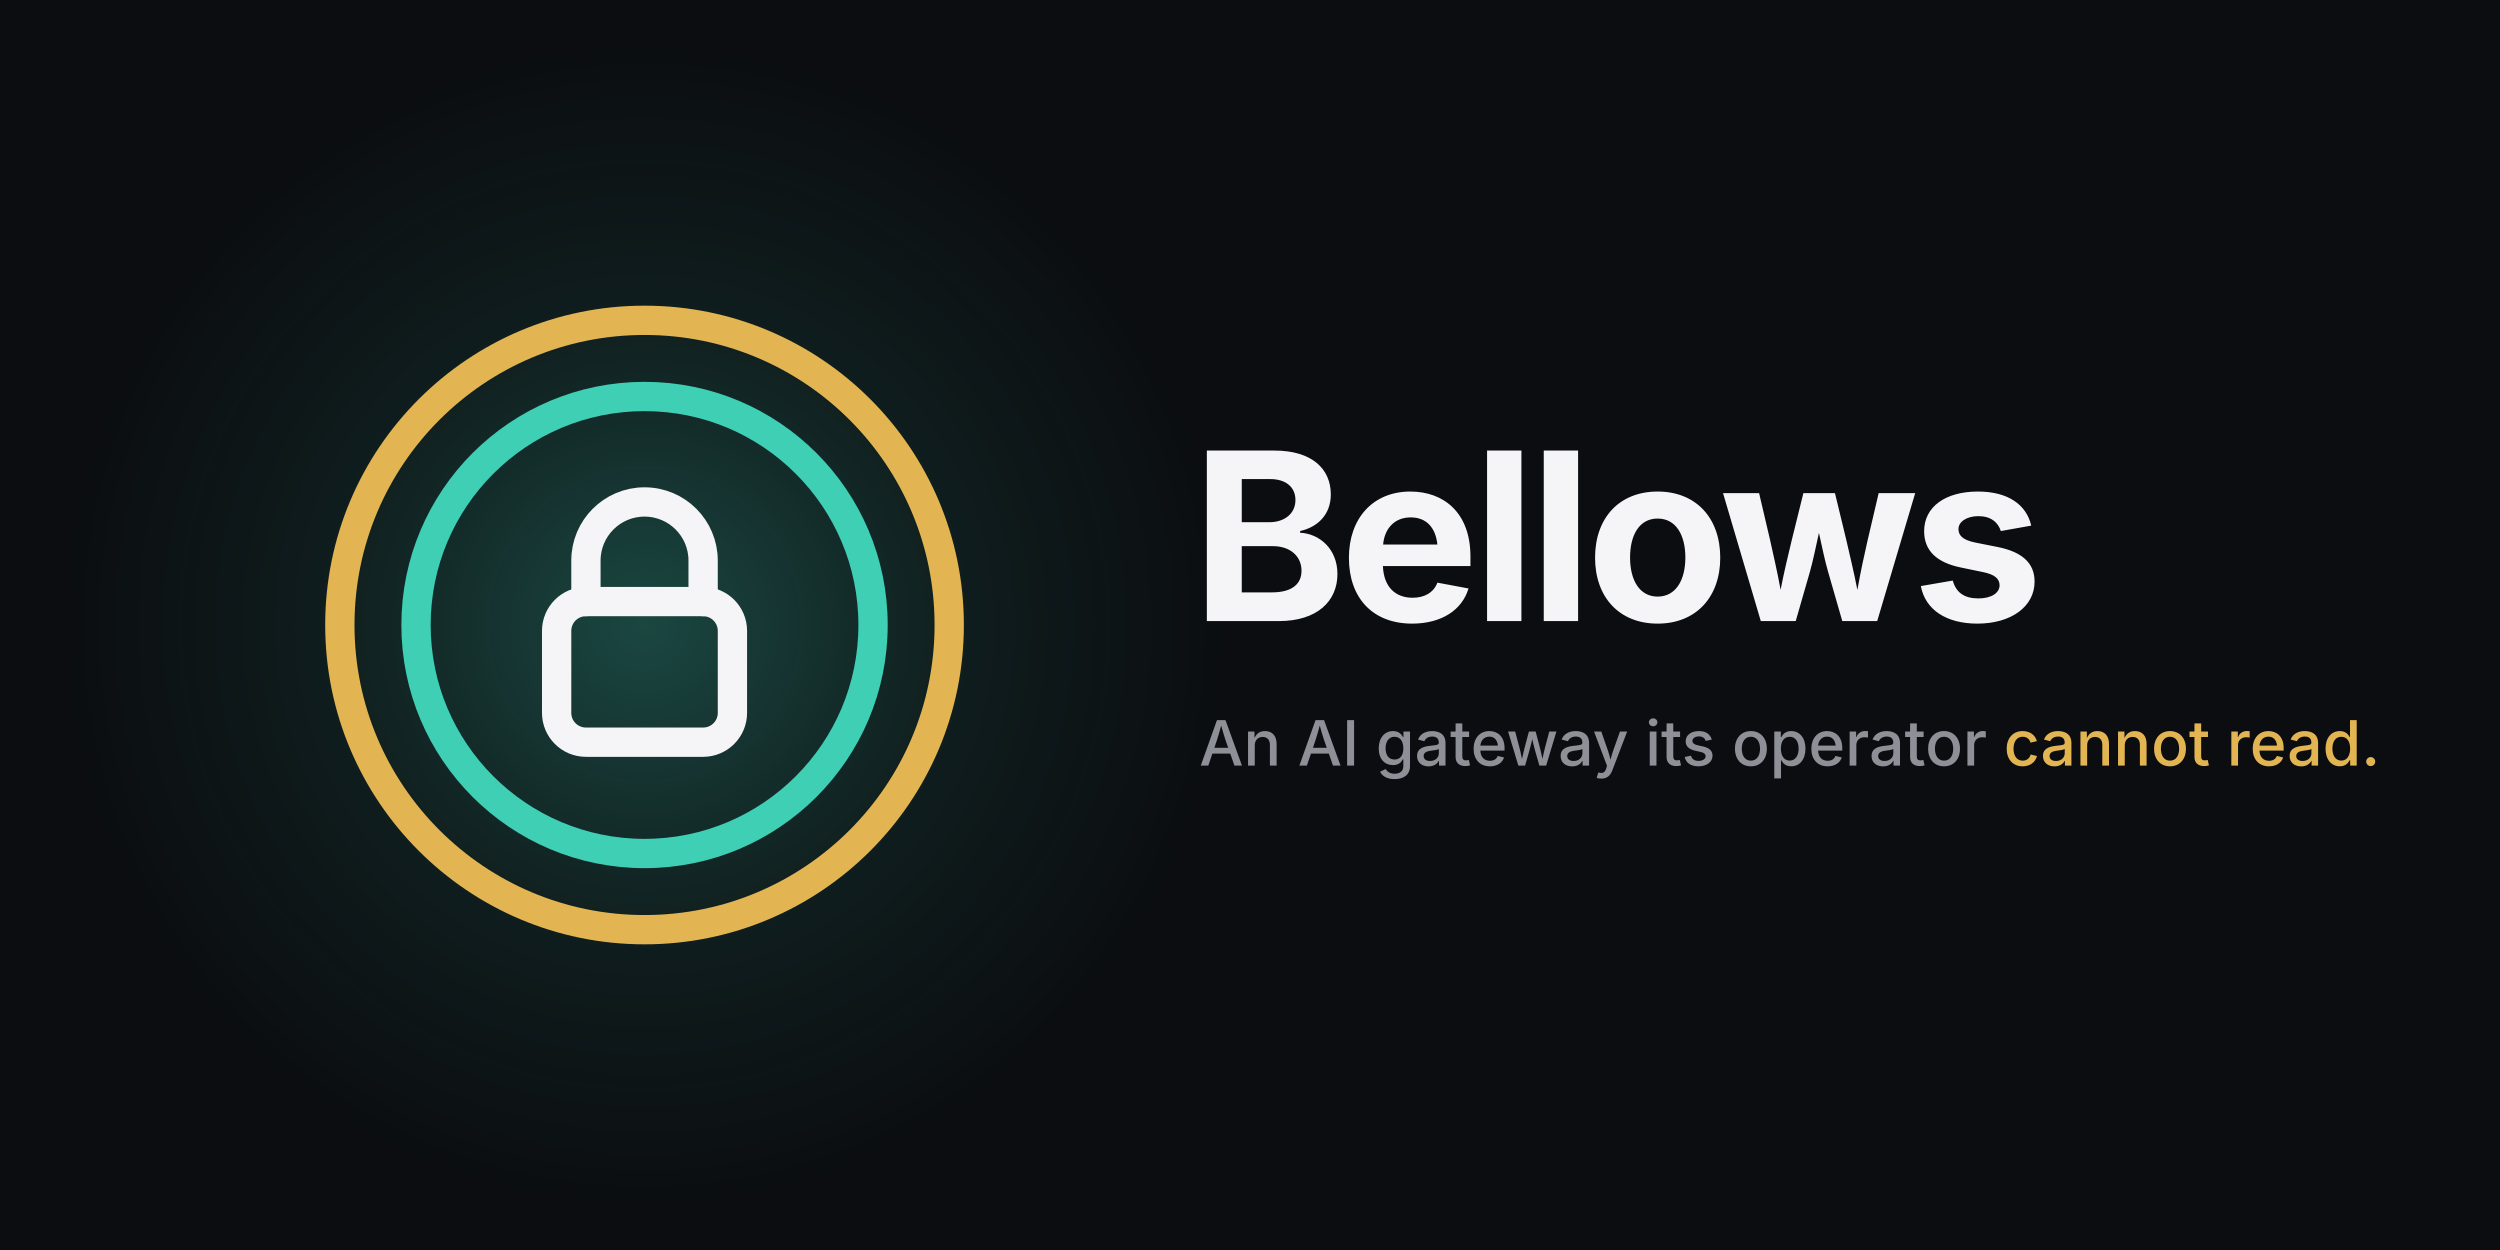
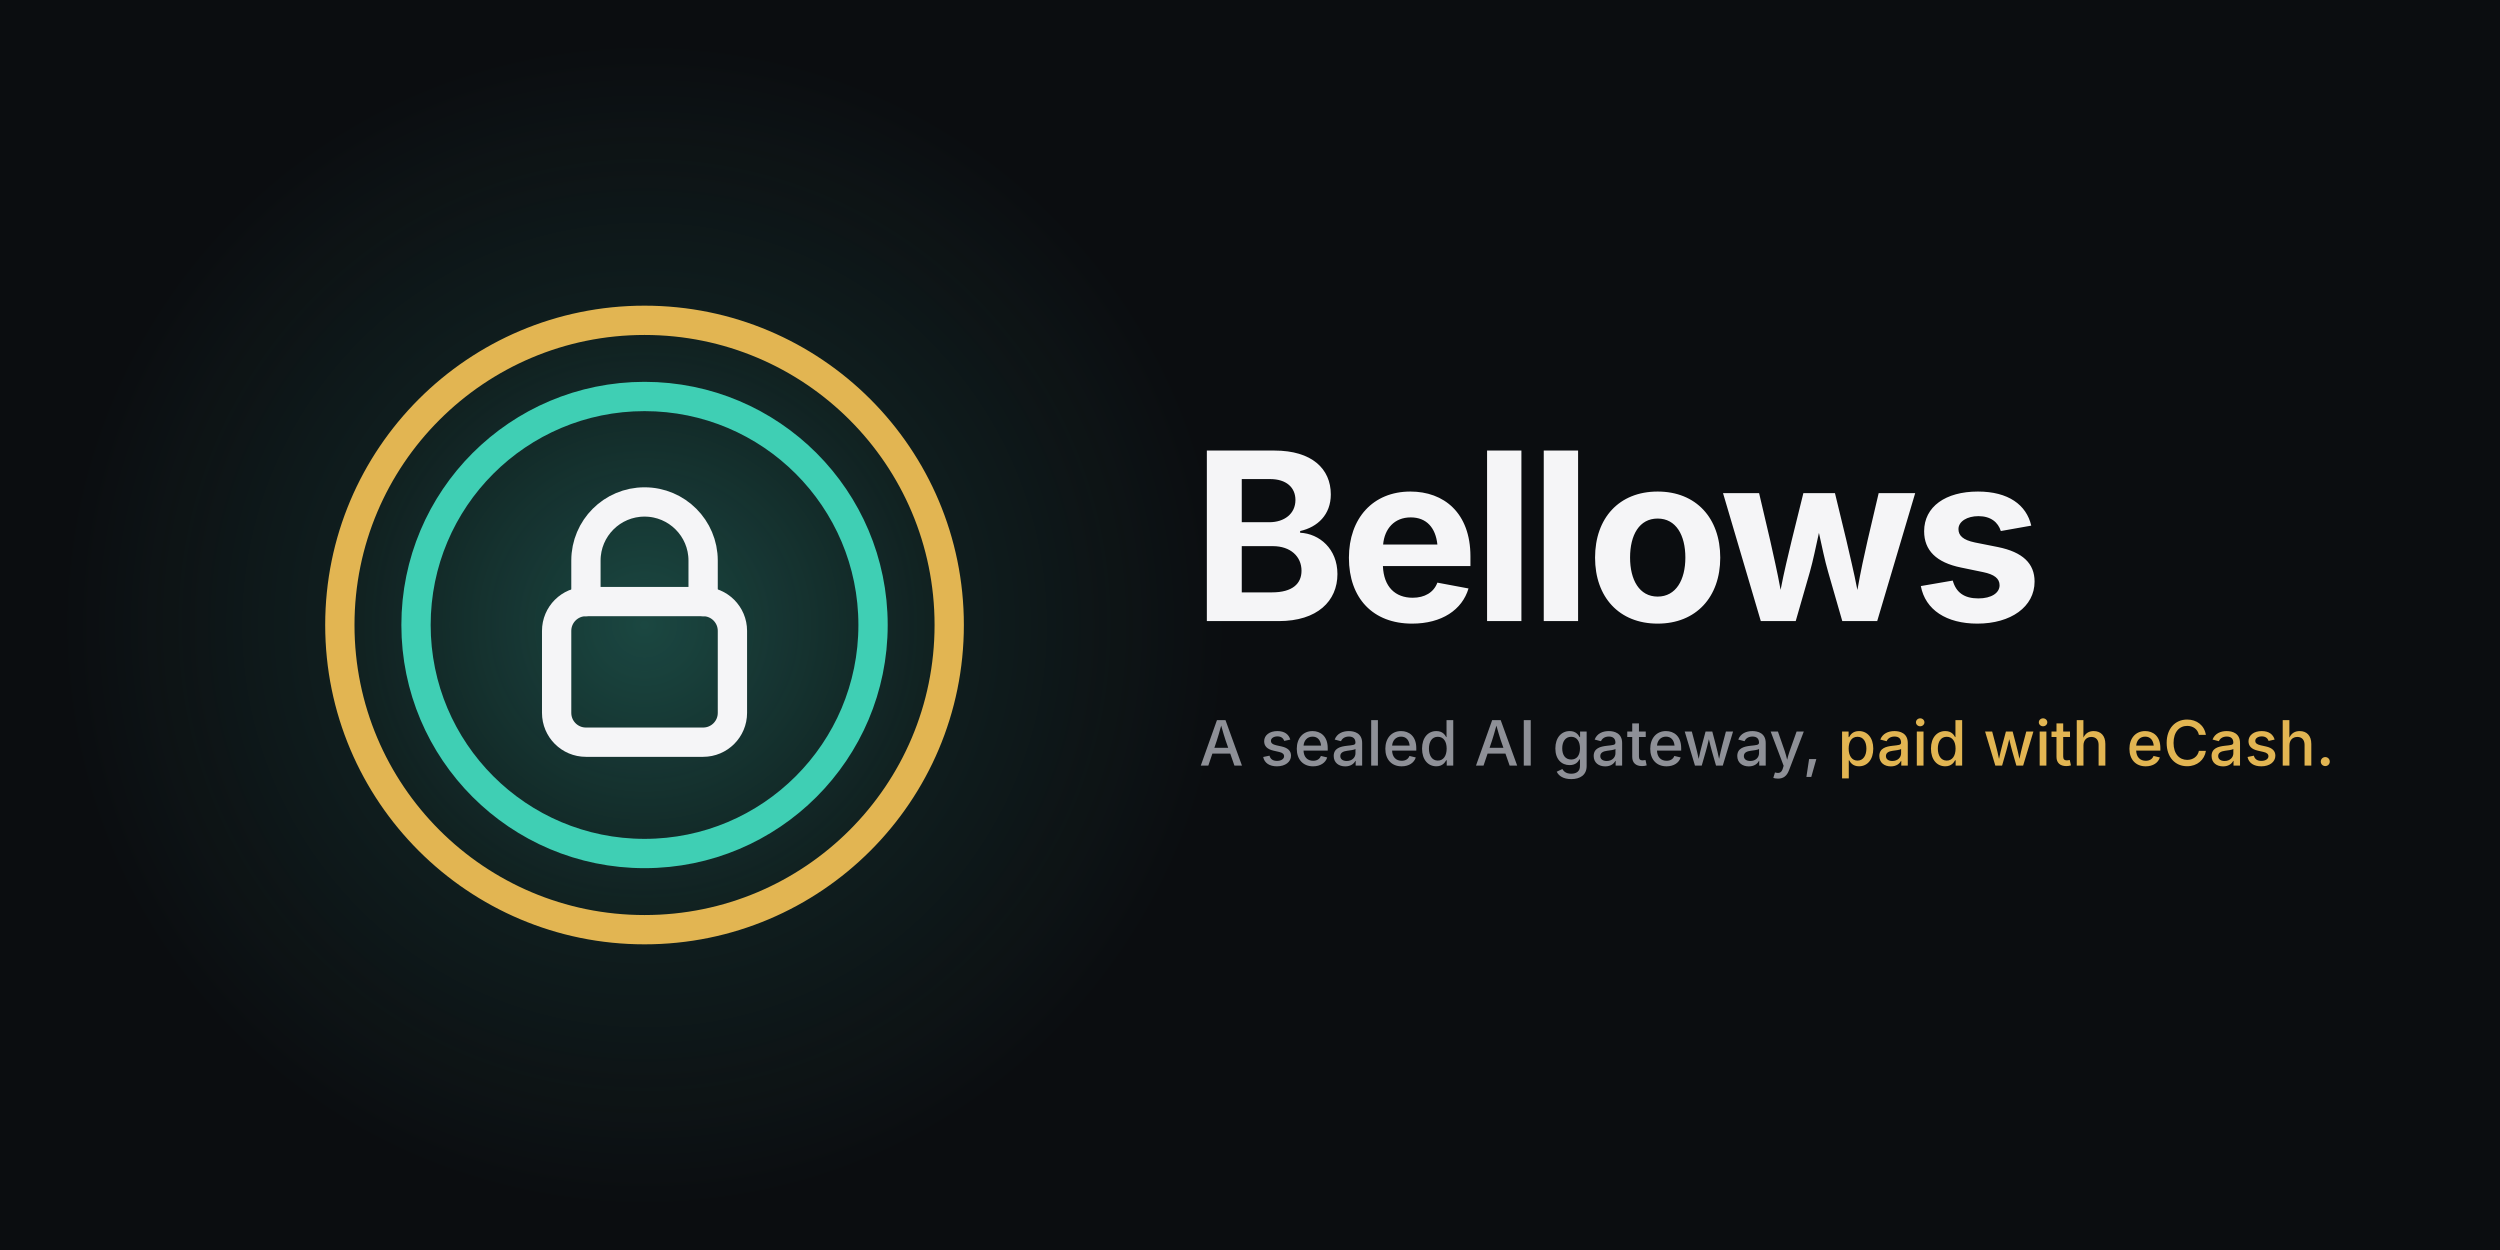
- <svg xmlns="http://www.w3.org/2000/svg" width="1280" height="640" viewBox="0 0 1280 640" role="img" aria-label="Bellows: an AI gateway its operator cannot read">
+ <svg xmlns="http://www.w3.org/2000/svg" width="1280" height="640" viewBox="0 0 1280 640" role="img" aria-label="Bellows: a sealed AI gateway, paid with eCash">
  <defs>
    <radialGradient id="g" cx="50%" cy="50%" r="50%">
      <stop offset="0" stop-color="#3FCFB4" stop-opacity="0.30" />
      <stop offset="0.55" stop-color="#3FCFB4" stop-opacity="0.08" />
      <stop offset="1" stop-color="#3FCFB4" stop-opacity="0" />
    </radialGradient>
  </defs>
  <rect width="1280" height="640" fill="#0B0D10" />
  <circle cx="330" cy="320" r="300" fill="url(#g)" />
  <g transform="translate(150 140) scale(3)">
    <g fill="none" stroke-linecap="round" stroke-linejoin="round" stroke-width="5">
      <circle cx="60" cy="60" r="52" stroke="#E2B552" />
      <circle cx="60" cy="60" r="39" stroke="#3FCFB4" />
      <rect x="45" y="56" width="30" height="24" rx="5" stroke="#F5F5F7" />
      <path d="M50 56v-7a10 10 0 0 1 20 0v7" stroke="#F5F5F7" />
    </g>
  </g>
  <text x="610" y="318" font-family="Inter" font-weight="700" font-size="120" letter-spacing="-3.5" fill="#F5F5F7">Bellows</text>
-   <text x="614" y="392" font-family="Inter" font-weight="500" font-size="32" fill="#8E9097">An AI gateway its operator <tspan fill="#E2B552">cannot read.</tspan>
+   <text x="614" y="392" font-family="Inter" font-weight="500" font-size="32" fill="#8E9097">A sealed AI gateway, <tspan fill="#E2B552">paid with eCash.</tspan>
  </text>
</svg>
